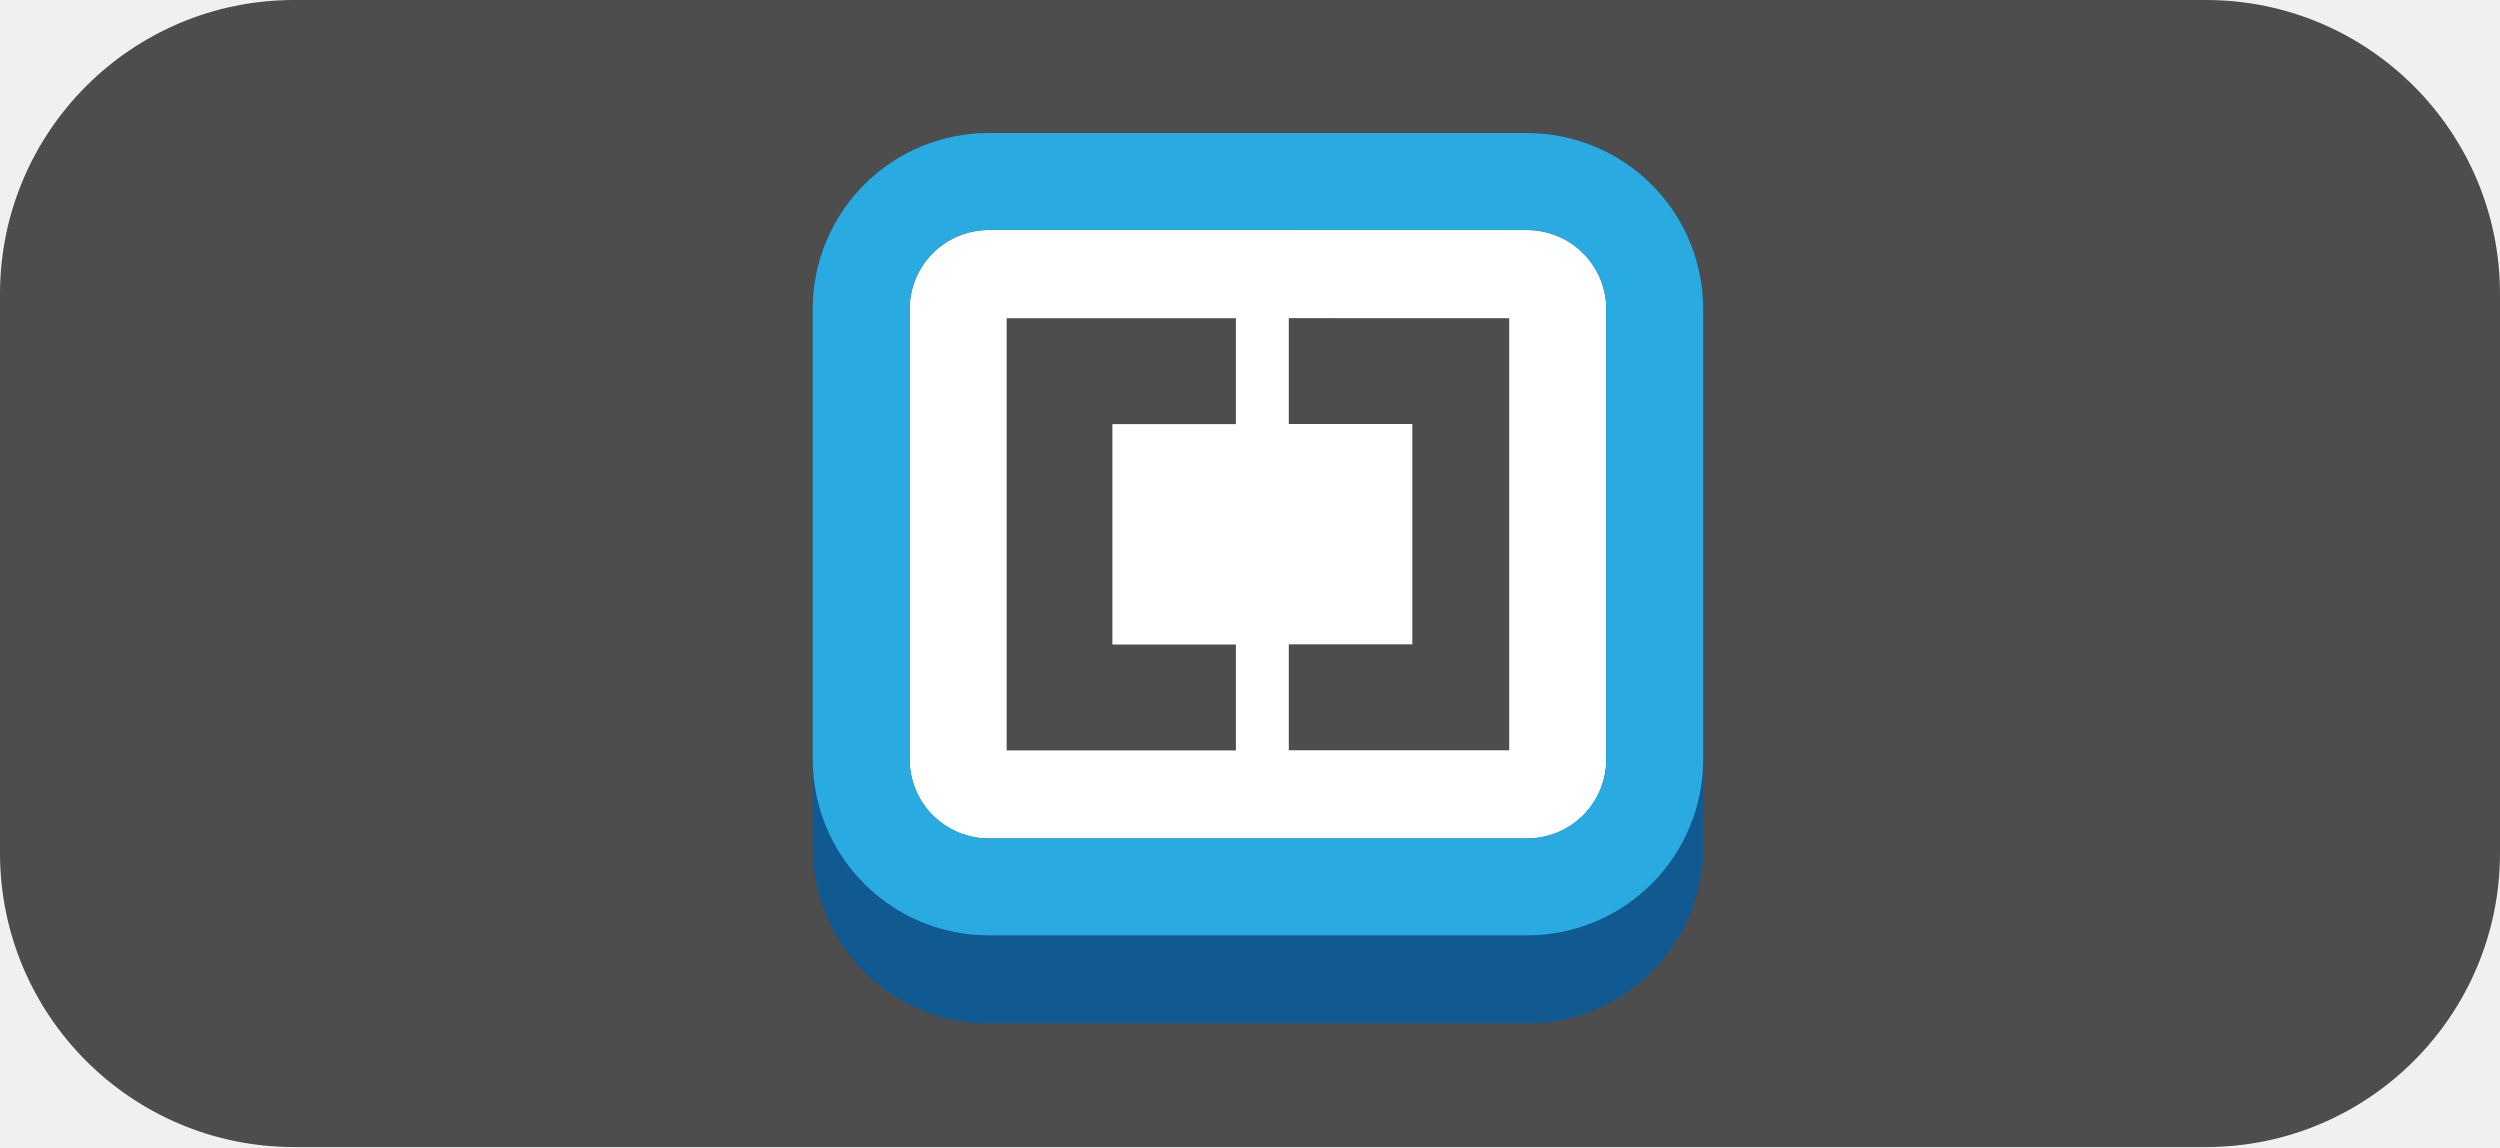
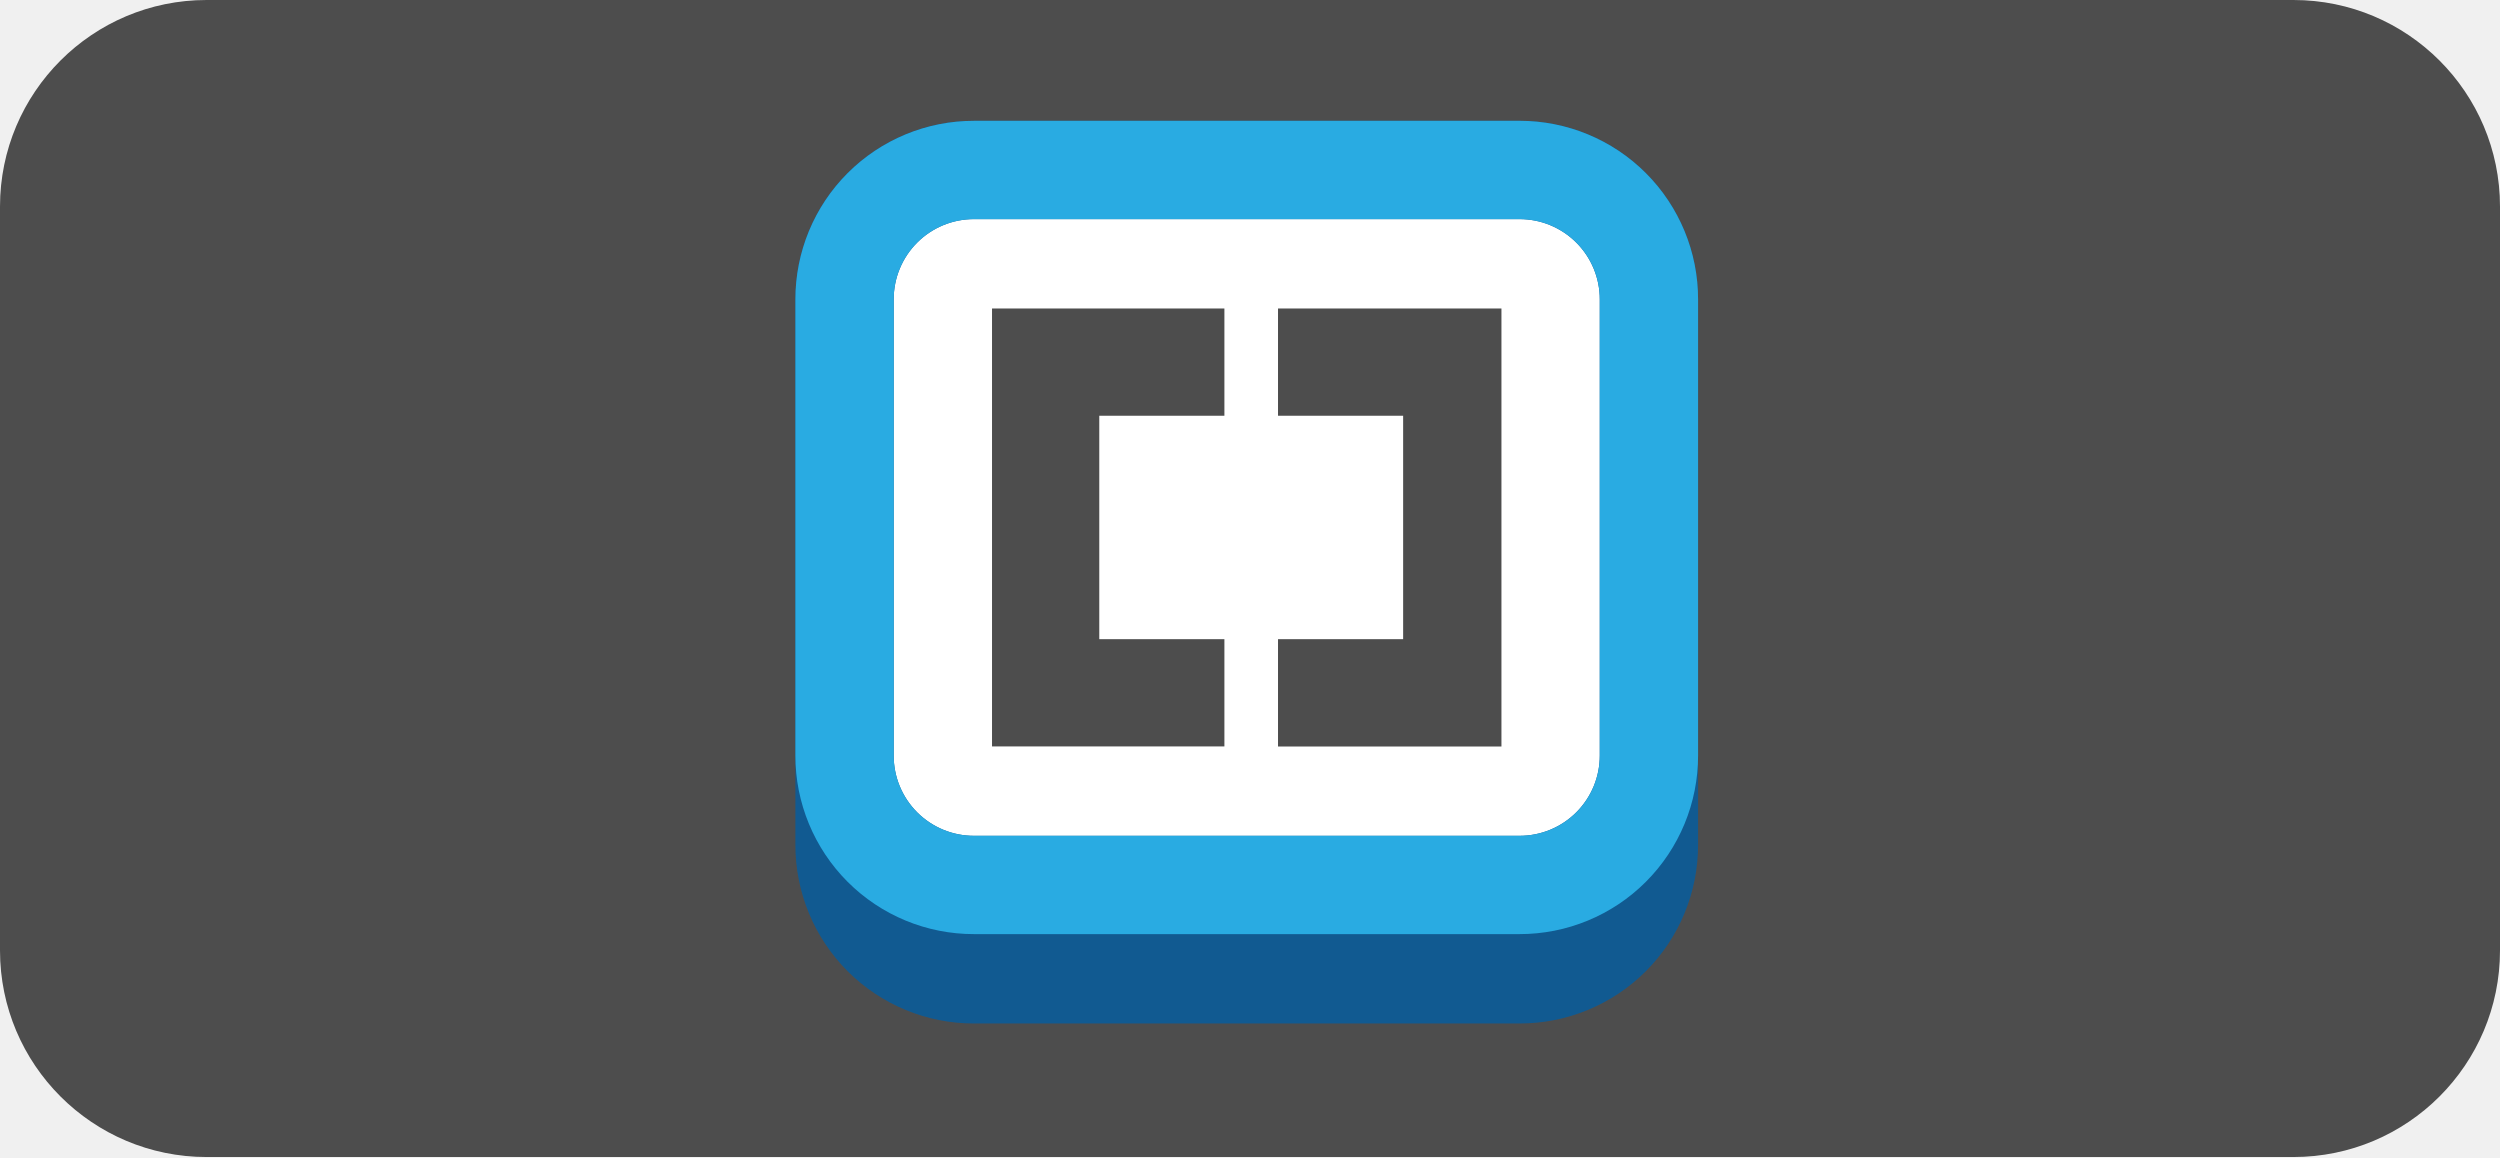
- <svg xmlns="http://www.w3.org/2000/svg" width="85" height="39" viewBox="0 0 85 39">
-   <g id="brackets" transform="translate(0.087 -0.225)">
-     <rect id="box" width="85" height="39" rx="10" transform="translate(-0.087 0.225)" fill="#4d4d4d" />
-     <g id="brackets-2" data-name="brackets" transform="translate(27.546 4.75)">
-       <path id="Path_19" data-name="Path 19" d="M29.956,23.961a5.984,5.984,0,0,1-5.995,5.995H5.676A5.984,5.984,0,0,1-.319,23.961V5.676A5.984,5.984,0,0,1,5.676-.319H23.961a5.984,5.984,0,0,1,5.995,5.995V23.961Z" transform="translate(0.319 0.319)" fill="#115a91" />
-       <path id="Path_20" data-name="Path 20" d="M48.749,27.766a2.688,2.688,0,0,1,2.7,2.7V45.751a2.688,2.688,0,0,1-2.7,2.7H30.464a2.688,2.688,0,0,1-2.7-2.7V30.464a2.688,2.688,0,0,1,2.7-2.7H48.749" transform="translate(-24.469 -24.469)" fill="#fff" />
-       <path id="Path_21" data-name="Path 21" d="M23.961,2.978a2.688,2.688,0,0,1,2.7,2.7V20.963a2.688,2.688,0,0,1-2.7,2.7H5.676a2.688,2.688,0,0,1-2.7-2.7V5.676a2.688,2.688,0,0,1,2.7-2.7Zm0-3.3H5.676A5.984,5.984,0,0,0-.319,5.676V20.963a5.984,5.984,0,0,0,5.995,5.995H23.961a5.984,5.984,0,0,0,5.995-5.995V5.676A5.984,5.984,0,0,0,23.961-.319Z" transform="translate(0.319 0.319)" fill="#29abe2" />
-       <g id="Group_2" data-name="Group 2" transform="translate(6.594 6.295)">
-         <path id="Path_22" data-name="Path 22" d="M87.174-.462V14.226H79.68v-3.6h4.2V3.135h-4.2v-3.6Z" transform="translate(-70.088 0.462)" fill="#4d4d4d" />
-         <path id="Path_23" data-name="Path 23" d="M7.325-.462v3.6h-4.2v7.494h4.2v3.6H-.469V-.462Z" transform="translate(0.469 0.462)" fill="#4d4d4d" />
+ <svg xmlns="http://www.w3.org/2000/svg" width="121" height="56" viewBox="0 0 121 56">
+   <g id="brackets" transform="translate(-0.378 -0.426)">
+     <rect id="box" width="121" height="56" rx="10" transform="translate(0.378 0.426)" fill="#4d4d4d" />
+     <g id="brackets-2" data-name="brackets" transform="translate(38.875 6.273)">
+       <path id="Path_19" data-name="Path 19" d="M43.371,34.72a8.635,8.635,0,0,1-8.651,8.651H8.333A8.635,8.635,0,0,1-.319,34.72V8.333A8.635,8.635,0,0,1,8.333-.319H34.72a8.635,8.635,0,0,1,8.651,8.651V34.72Z" transform="translate(0.319 0.319)" fill="#115a91" />
+       <path id="Path_20" data-name="Path 20" d="M58.046,27.766a3.879,3.879,0,0,1,3.893,3.893V53.721a3.879,3.879,0,0,1-3.893,3.893H31.659a3.879,3.879,0,0,1-3.893-3.893V31.659a3.879,3.879,0,0,1,3.893-3.893H58.046" transform="translate(-23.008 -23.008)" fill="#fff" />
+       <path id="Path_21" data-name="Path 21" d="M34.72,4.44a3.879,3.879,0,0,1,3.893,3.893V30.394a3.879,3.879,0,0,1-3.893,3.893H8.333A3.879,3.879,0,0,1,4.44,30.394V8.333A3.879,3.879,0,0,1,8.333,4.44Zm0-4.758H8.333A8.635,8.635,0,0,0-.319,8.333V30.394a8.635,8.635,0,0,0,8.651,8.651H34.72a8.635,8.635,0,0,0,8.651-8.651V8.333A8.635,8.635,0,0,0,34.72-.319Z" transform="translate(0.319 0.319)" fill="#29abe2" />
+       <g id="Group_2" data-name="Group 2" transform="translate(9.517 9.084)">
+         <path id="Path_22" data-name="Path 22" d="M90.494-.462v21.2H79.68V15.543h6.056V4.729H79.68V-.462Z" transform="translate(-65.838 0.462)" fill="#4d4d4d" />
+         <path id="Path_23" data-name="Path 23" d="M10.778-.462V4.729H4.722V15.543h6.056v5.191H-.469V-.462Z" transform="translate(0.469 0.462)" fill="#4d4d4d" />
      </g>
    </g>
  </g>
</svg>
